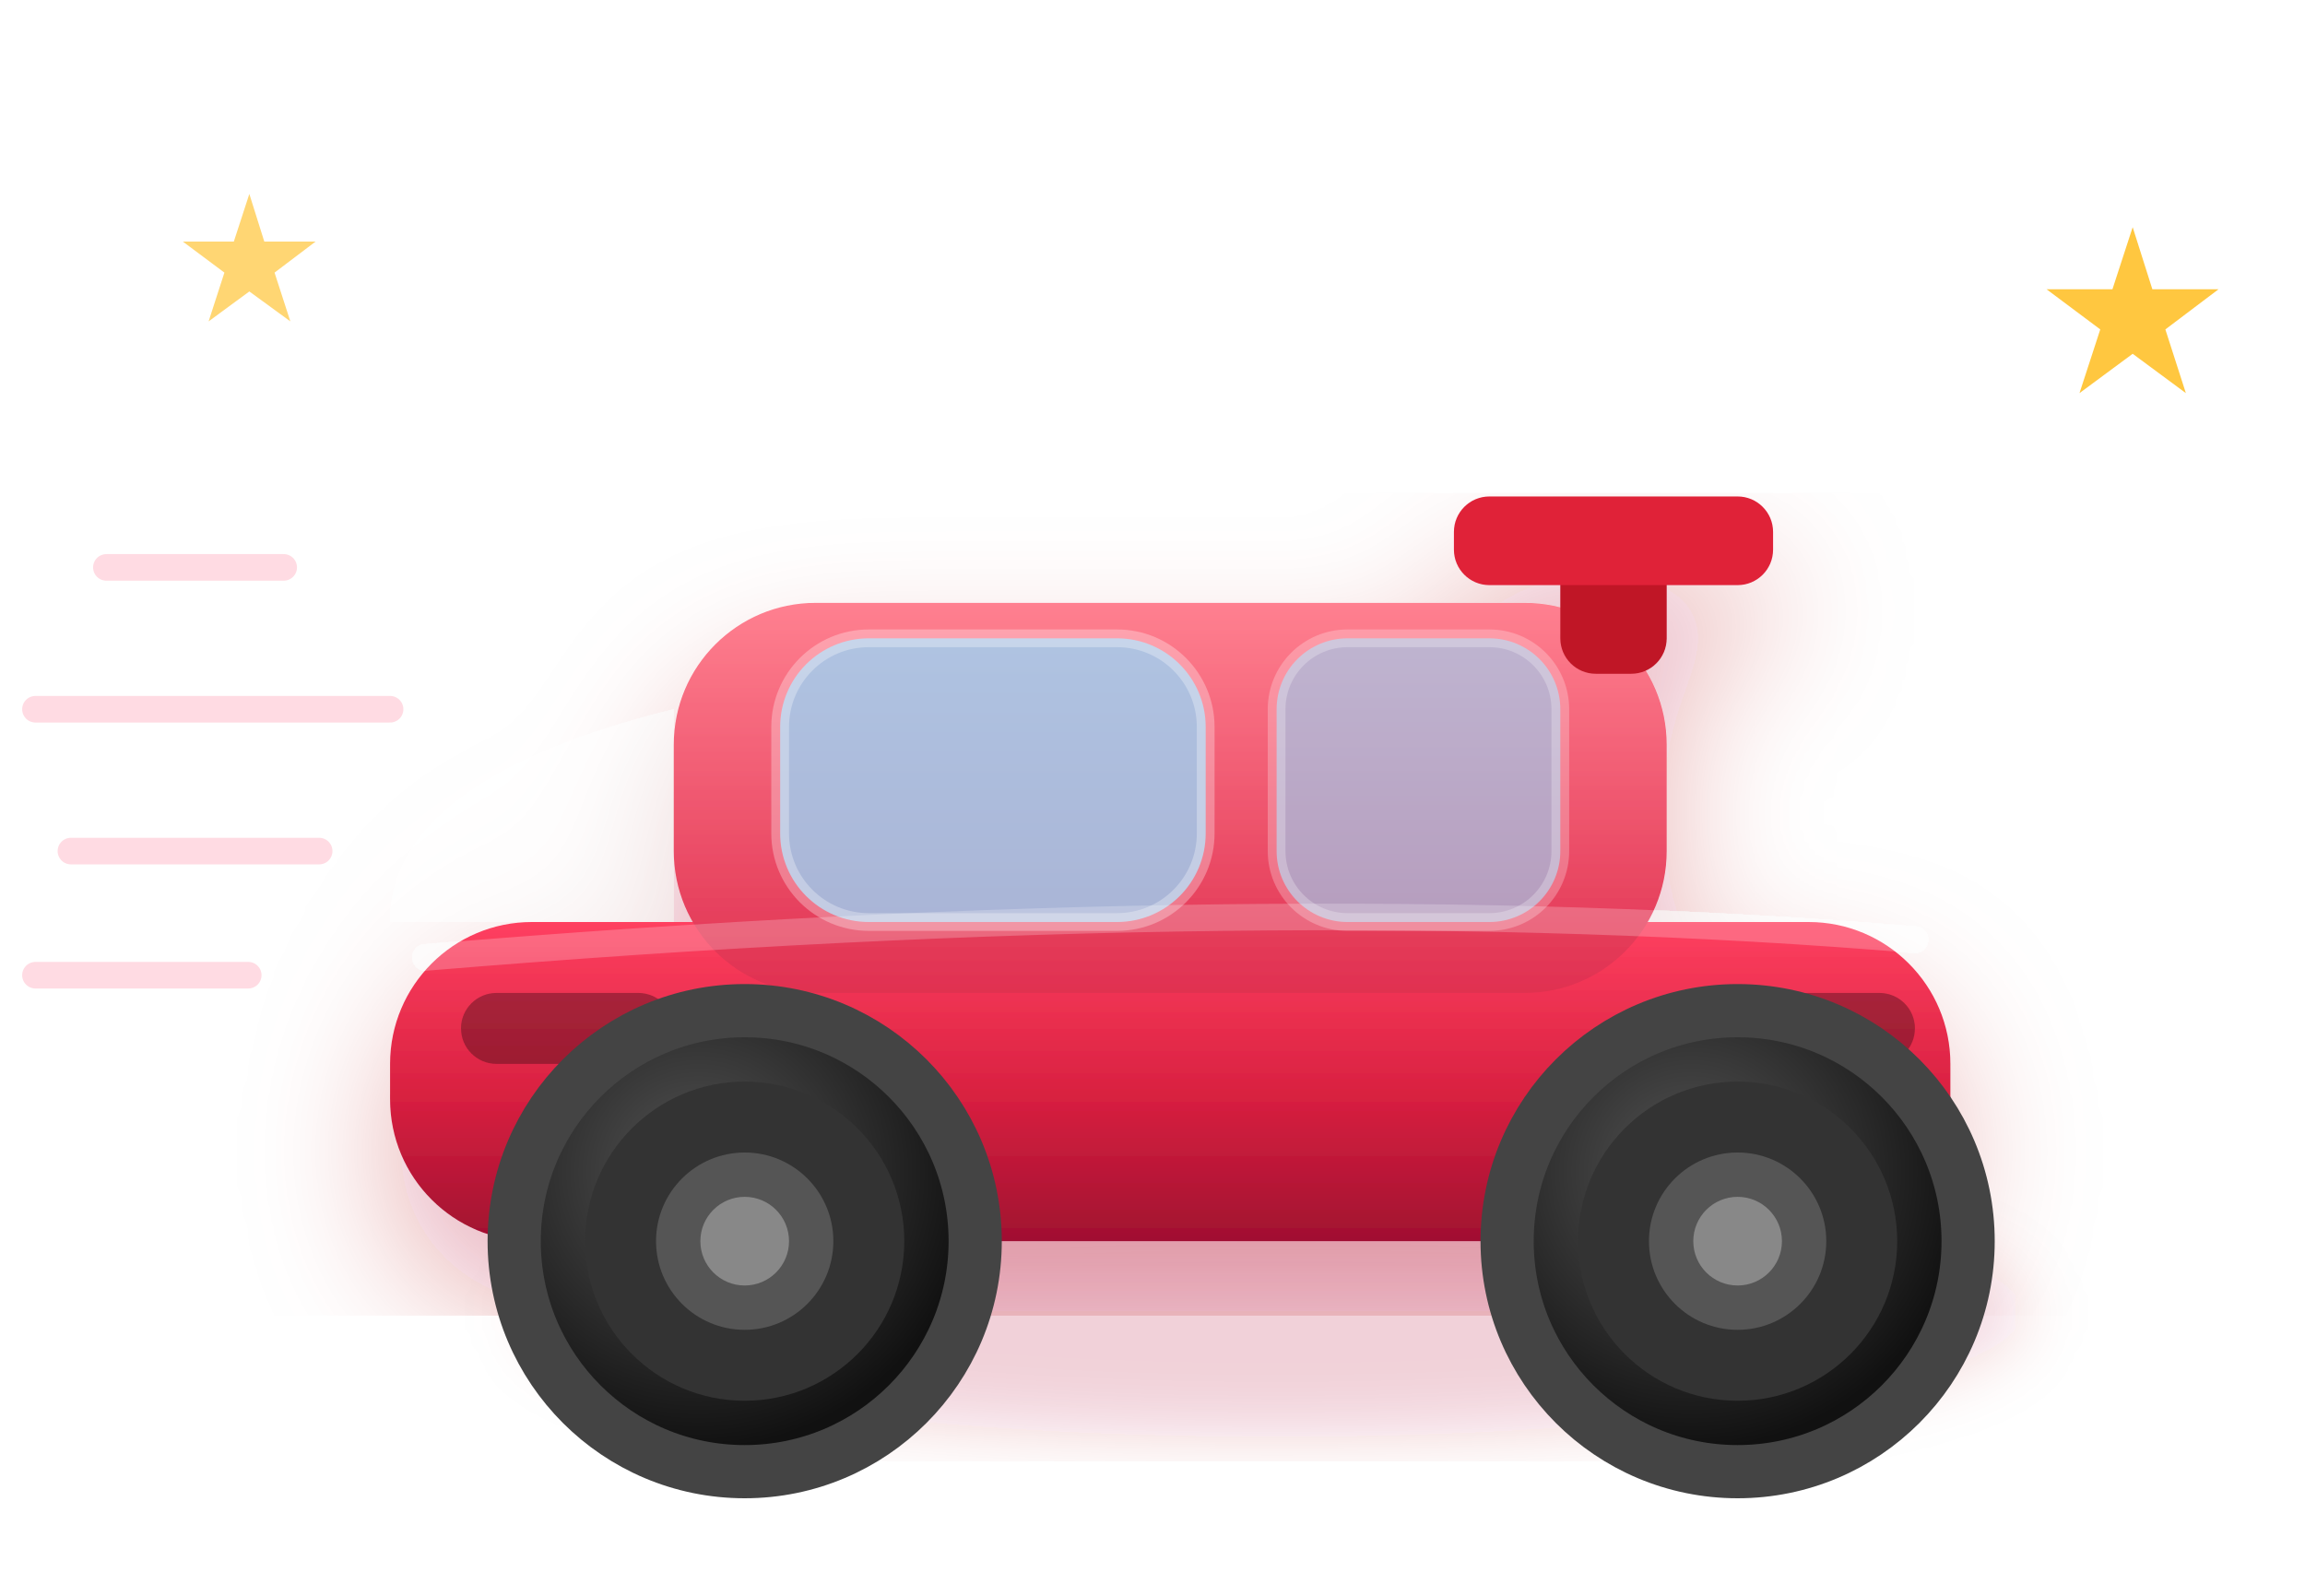
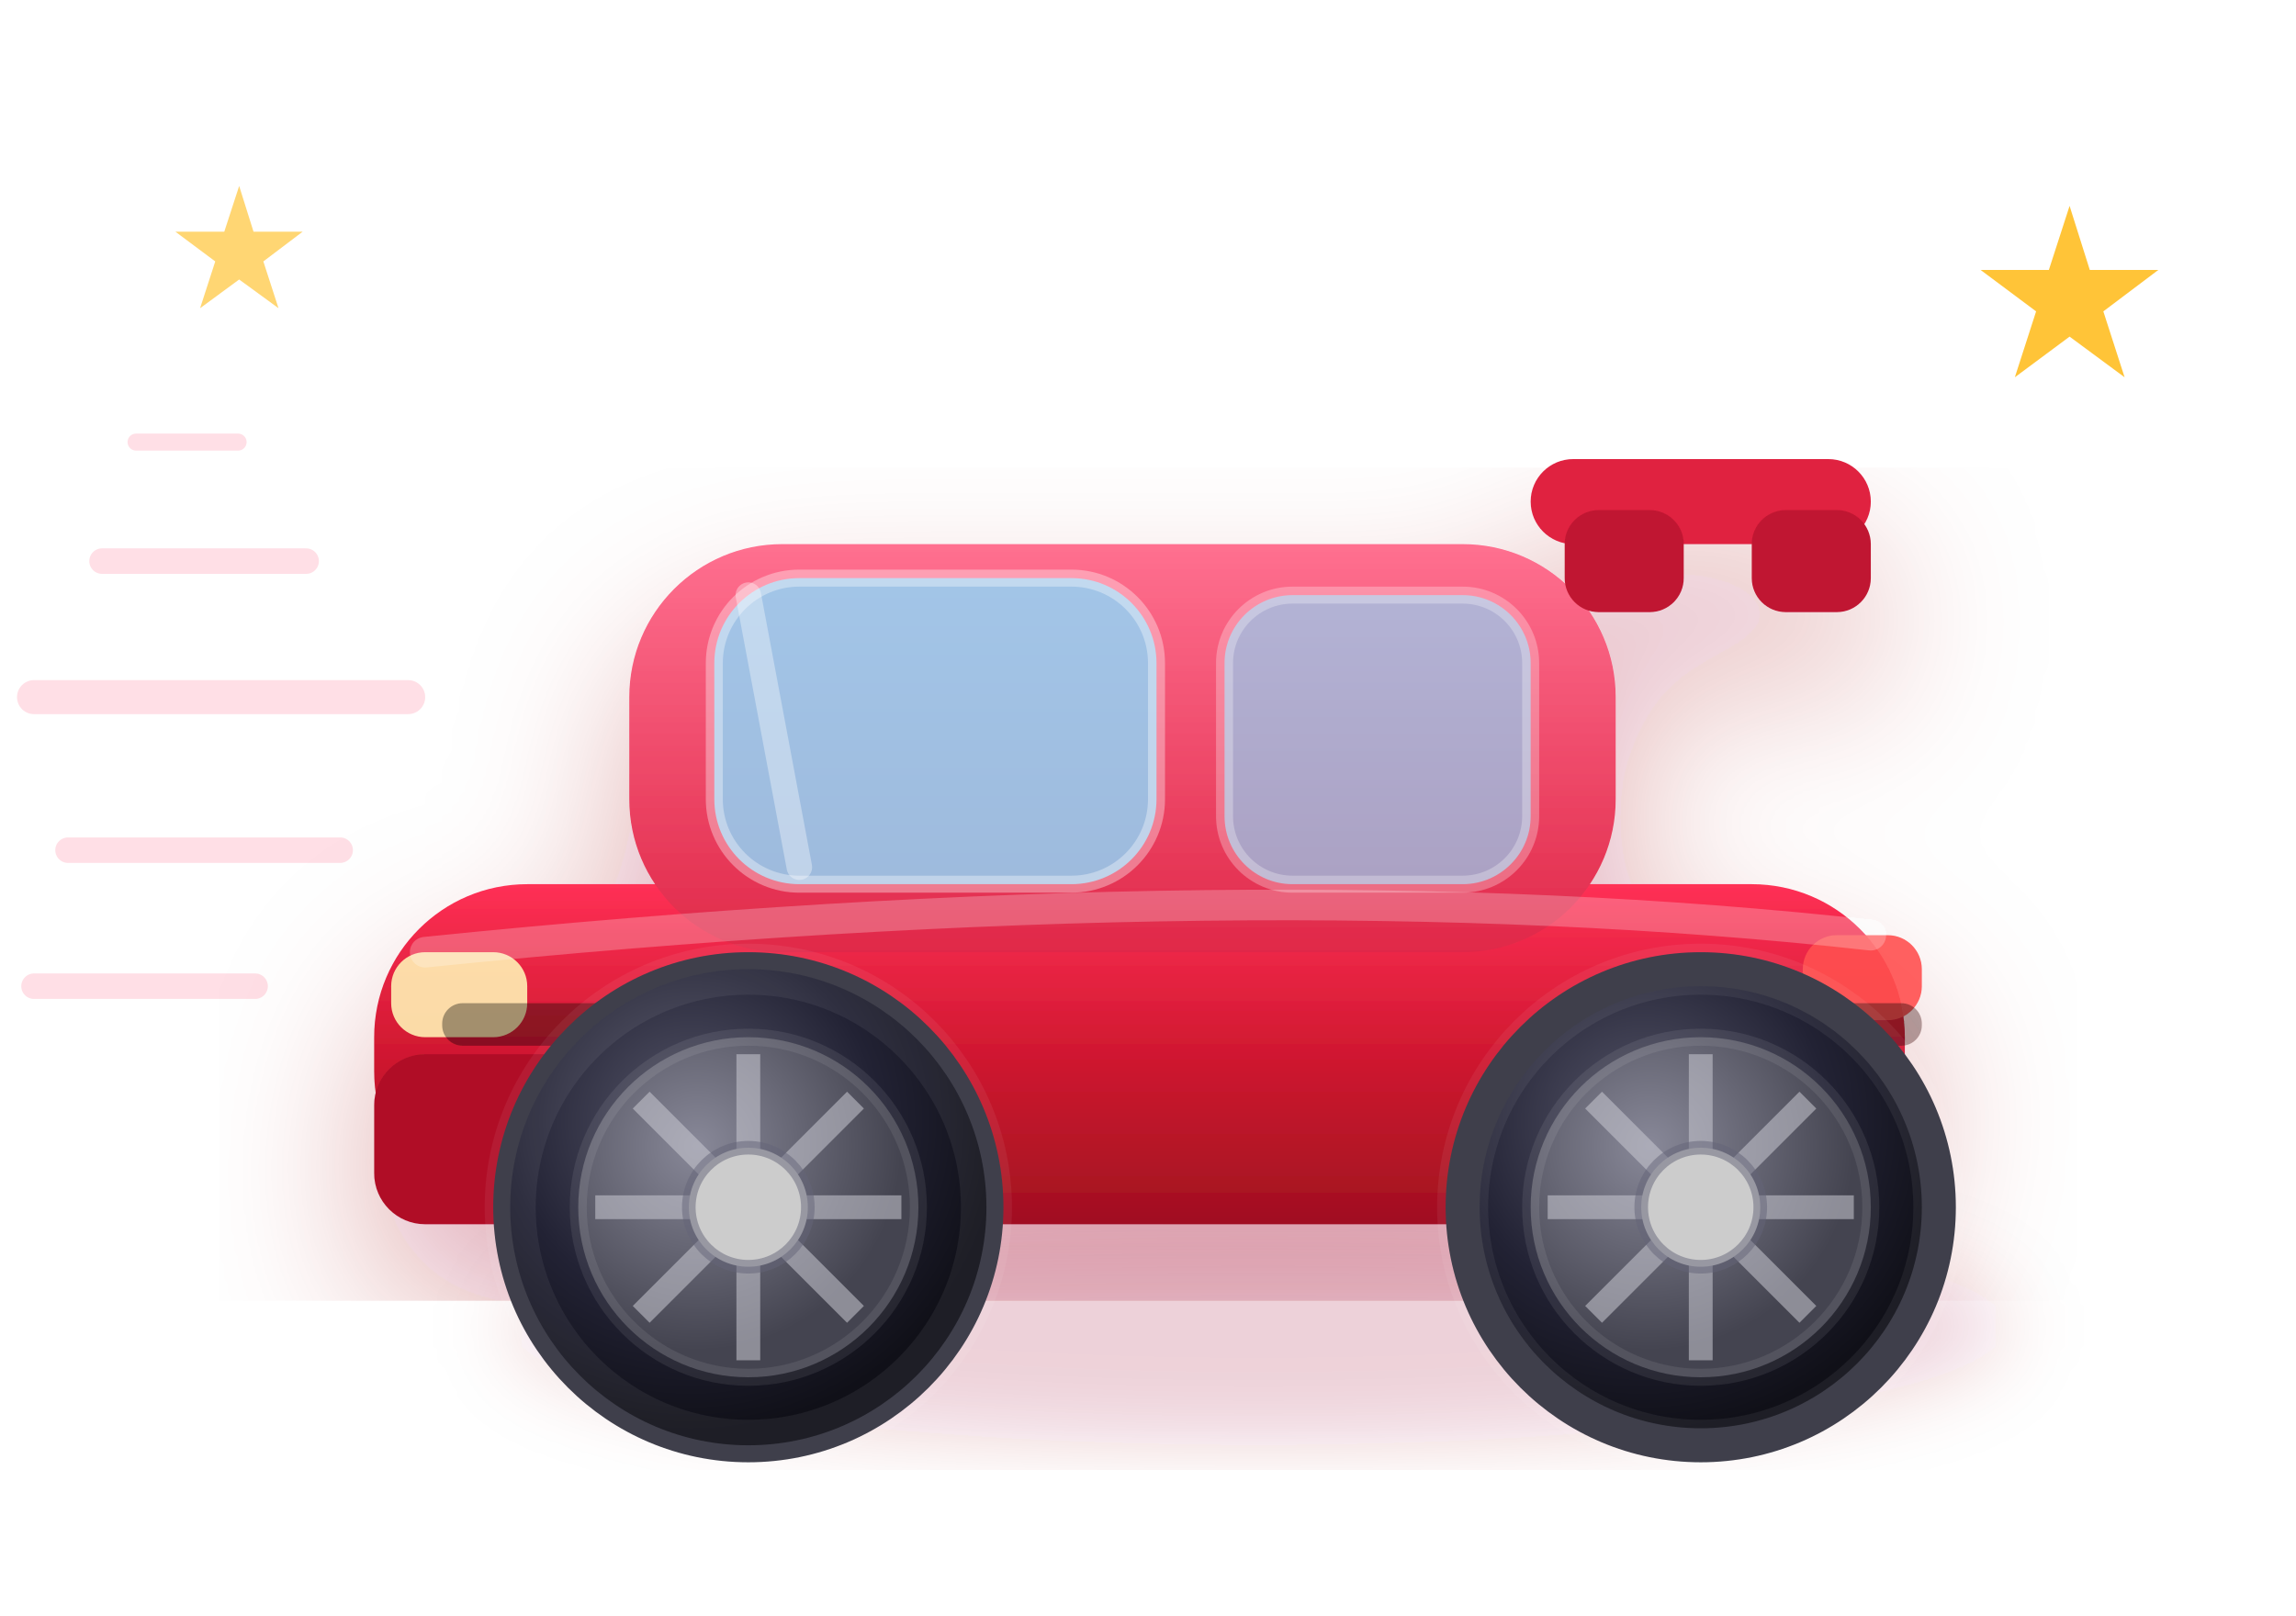
- <svg xmlns="http://www.w3.org/2000/svg" viewBox="0 0 130 90">
+ <svg xmlns="http://www.w3.org/2000/svg" viewBox="0 0 135 95">
  <defs>
+     <linearGradient id="carTop" x1="0" y1="0" x2="0" y2="1">
+       <stop offset="0%" stop-color="#FF7090" />
+       <stop offset="100%" stop-color="#E02848" />
+     </linearGradient>
    <linearGradient id="carBody" x1="0" y1="0" x2="0" y2="1">
-       <stop offset="0%" stop-color="#FF4060" />
-       <stop offset="55%" stop-color="#D82040" />
-       <stop offset="100%" stop-color="#A01030" />
+       <stop offset="0%" stop-color="#FF3055" />
+       <stop offset="50%" stop-color="#D01830" />
+       <stop offset="100%" stop-color="#A01020" />
    </linearGradient>
-     <linearGradient id="carTop" x1="0" y1="0" x2="0" y2="1">
-       <stop offset="0%" stop-color="#FF8090" />
-       <stop offset="100%" stop-color="#E03050" />
-     </linearGradient>
-     <radialGradient id="wheelG" cx="40%" cy="35%" r="60%">
-       <stop offset="0%" stop-color="#555" />
-       <stop offset="100%" stop-color="#111" />
+     <radialGradient id="wheelG" cx="38%" cy="32%" r="65%">
+       <stop offset="0%" stop-color="#555568" />
+       <stop offset="60%" stop-color="#222234" />
+       <stop offset="100%" stop-color="#101018" />
    </radialGradient>
-     <filter id="carShadow">
-       <feDropShadow dx="0" dy="4" stdDeviation="4" flood-color="rgba(180,0,30,0.3)" />
+     <radialGradient id="hubG" cx="35%" cy="32%" r="60%">
+       <stop offset="0%" stop-color="#888898" />
+       <stop offset="100%" stop-color="#444450" />
+     </radialGradient>
+     <filter id="carDrop">
+       <feDropShadow dx="0" dy="5" stdDeviation="5" flood-color="rgba(160,0,30,0.32)" />
    </filter>
    <filter id="speedBlur">
-       <feGaussianBlur stdDeviation="2" />
+       <feGaussianBlur stdDeviation="2.5" />
    </filter>
  </defs>
-   <g stroke="#FFB0C0" stroke-width="1.5" stroke-linecap="round" opacity="0.45">
-     <line x1="2" y1="40" x2="22" y2="40" />
-     <line x1="4" y1="48" x2="18" y2="48" />
-     <line x1="6" y1="32" x2="16" y2="32" />
-     <line x1="2" y1="55" x2="14" y2="55" />
+   <g stroke="#FFB0C0" stroke-linecap="round" opacity="0.40">
+     <line x1="2" y1="41" x2="24" y2="41" stroke-width="2" />
+     <line x1="4" y1="50" x2="20" y2="50" stroke-width="1.5" />
+     <line x1="6" y1="33" x2="18" y2="33" stroke-width="1.5" />
+     <line x1="2" y1="58" x2="15" y2="58" stroke-width="1.5" />
+     <line x1="8" y1="26" x2="14" y2="26" stroke-width="1" />
  </g>
-   <ellipse cx="72" cy="74" rx="42" ry="7" fill="rgba(180,0,30,0.18)" filter="url(#speedBlur)" />
-   <g filter="url(#carShadow)">
-     <rect x="22" y="52" width="88" height="18" rx="8" fill="url(#carBody)" />
-     <rect x="38" y="34" width="56" height="22" rx="8" fill="url(#carTop)" />
-     <rect x="44" y="36" width="24" height="16" rx="5" fill="rgba(150,220,255,0.75)" stroke="rgba(255,255,255,0.3)" stroke-width="1" />
-     <rect x="72" y="36" width="16" height="16" rx="4" fill="rgba(150,220,255,0.6)" stroke="rgba(255,255,255,0.25)" stroke-width="1" />
-     <rect x="88" y="30" width="6" height="8" rx="2" fill="#C01828" />
-     <rect x="82" y="28" width="18" height="5" rx="2" fill="#E02038" />
-     <path d="M22,52 Q22,44 38,40 L38,52 Z" fill="rgba(255,255,255,0.1)" />
-     <rect x="26" y="56" width="12" height="4" rx="2" fill="rgba(0,0,0,0.3)" />
-     <rect x="100" y="56" width="8" height="4" rx="2" fill="rgba(0,0,0,0.3)" />
-     <path d="M24,54 Q72,50 108,53" fill="none" stroke="rgba(255,255,255,0.22)" stroke-width="1.5" stroke-linecap="round" />
+   <ellipse cx="74" cy="78" rx="44" ry="7" fill="rgba(160,0,30,0.18)" filter="url(#speedBlur)" />
+   <g filter="url(#carDrop)">
+     <rect x="24" y="64" width="88" height="6" rx="3" fill="#880020" opacity="0.6" />
+     <rect x="22" y="52" width="90" height="20" rx="9" fill="url(#carBody)" />
+     <rect x="37" y="32" width="58" height="24" rx="9" fill="url(#carTop)" />
+     <rect x="42" y="34" width="26" height="18" rx="5" fill="rgba(140,220,255,0.80)" stroke="rgba(255,255,255,0.35)" stroke-width="1" />
+     <rect x="72" y="35" width="18" height="17" rx="4" fill="rgba(140,220,255,0.65)" stroke="rgba(255,255,255,0.28)" stroke-width="1" />
+     <line x1="44" y1="35" x2="47" y2="51" stroke="rgba(255,255,255,0.35)" stroke-width="1.5" stroke-linecap="round" />
+     <rect x="90" y="27" width="20" height="5" rx="2.5" fill="#E02040" />
+     <rect x="92" y="30" width="7" height="6" rx="2" fill="#C01830" />
+     <rect x="103" y="30" width="7" height="6" rx="2" fill="#C01830" />
+     <rect x="22" y="62" width="16" height="10" rx="3" fill="#B01028" />
+     <rect x="23" y="56" width="8" height="5" rx="2" fill="rgba(255,240,180,0.9)" />
+     <rect x="106" y="55" width="7" height="5" rx="2" fill="rgba(255,80,80,0.9)" />
+     <path d="M 25,56 Q 74,51 110,55" fill="none" stroke="rgba(255,255,255,0.24)" stroke-width="1.8" stroke-linecap="round" />
+     <rect x="26" y="59" width="14" height="2.5" rx="1.2" fill="rgba(0,0,0,0.35)" />
+     <rect x="103" y="59" width="10" height="2.5" rx="1.2" fill="rgba(0,0,0,0.35)" />
  </g>
  <g>
-     <circle cx="42" cy="70" r="13" fill="url(#wheelG)" />
-     <circle cx="42" cy="70" r="9" fill="#333" />
-     <circle cx="42" cy="70" r="5" fill="#555" />
-     <circle cx="42" cy="70" r="2.5" fill="#888" />
-     <circle cx="42" cy="70" r="13" fill="none" stroke="#444" stroke-width="3" />
+     <circle cx="44" cy="71" r="14" fill="#111118" stroke="#333340" stroke-width="2" />
+     <circle cx="44" cy="71" r="14" fill="url(#wheelG)" />
+     <circle cx="44" cy="71" r="14" fill="none" stroke="rgba(255,255,255,0.06)" stroke-width="3" />
+     <circle cx="44" cy="71" r="10" fill="url(#hubG)" />
+     <circle cx="44" cy="71" r="10" fill="none" stroke="rgba(255,255,255,0.08)" stroke-width="1" />
+     <g stroke="rgba(200,200,210,0.55)" stroke-width="1.4">
+       <line x1="44" y1="62" x2="44" y2="80" />
+       <line x1="35" y1="71" x2="53" y2="71" />
+       <line x1="37.7" y1="64.7" x2="50.3" y2="77.3" />
+       <line x1="50.3" y1="64.7" x2="37.7" y2="77.3" />
+     </g>
+     <circle cx="44" cy="71" r="3.5" fill="#CCC" stroke="rgba(100,100,120,0.5)" stroke-width="0.8" />
  </g>
  <g>
-     <circle cx="98" cy="70" r="13" fill="url(#wheelG)" />
-     <circle cx="98" cy="70" r="9" fill="#333" />
-     <circle cx="98" cy="70" r="5" fill="#555" />
-     <circle cx="98" cy="70" r="2.5" fill="#888" />
-     <circle cx="98" cy="70" r="13" fill="none" stroke="#444" stroke-width="3" />
+     <circle cx="100" cy="71" r="14" fill="url(#wheelG)" stroke="#333340" stroke-width="2" />
+     <circle cx="100" cy="71" r="14" fill="none" stroke="rgba(255,255,255,0.06)" stroke-width="3" />
+     <circle cx="100" cy="71" r="10" fill="url(#hubG)" />
+     <circle cx="100" cy="71" r="10" fill="none" stroke="rgba(255,255,255,0.08)" stroke-width="1" />
+     <g stroke="rgba(200,200,210,0.55)" stroke-width="1.4">
+       <line x1="100" y1="62" x2="100" y2="80" />
+       <line x1="91" y1="71" x2="109" y2="71" />
+       <line x1="93.7" y1="64.7" x2="106.3" y2="77.3" />
+       <line x1="106.3" y1="64.7" x2="93.7" y2="77.3" />
+     </g>
+     <circle cx="100" cy="71" r="3.5" fill="#CCC" stroke="rgba(100,100,120,0.5)" stroke-width="0.8" />
  </g>
-   <text x="115" y="22" font-size="13" fill="rgba(255,180,0,0.75)" font-family="serif">★</text>
+   <text x="116" y="22" font-size="14" fill="rgba(255,180,0,0.78)" font-family="serif">★</text>
  <text x="10" y="18" font-size="10" fill="rgba(255,180,0,0.55)" font-family="serif">★</text>
</svg>
